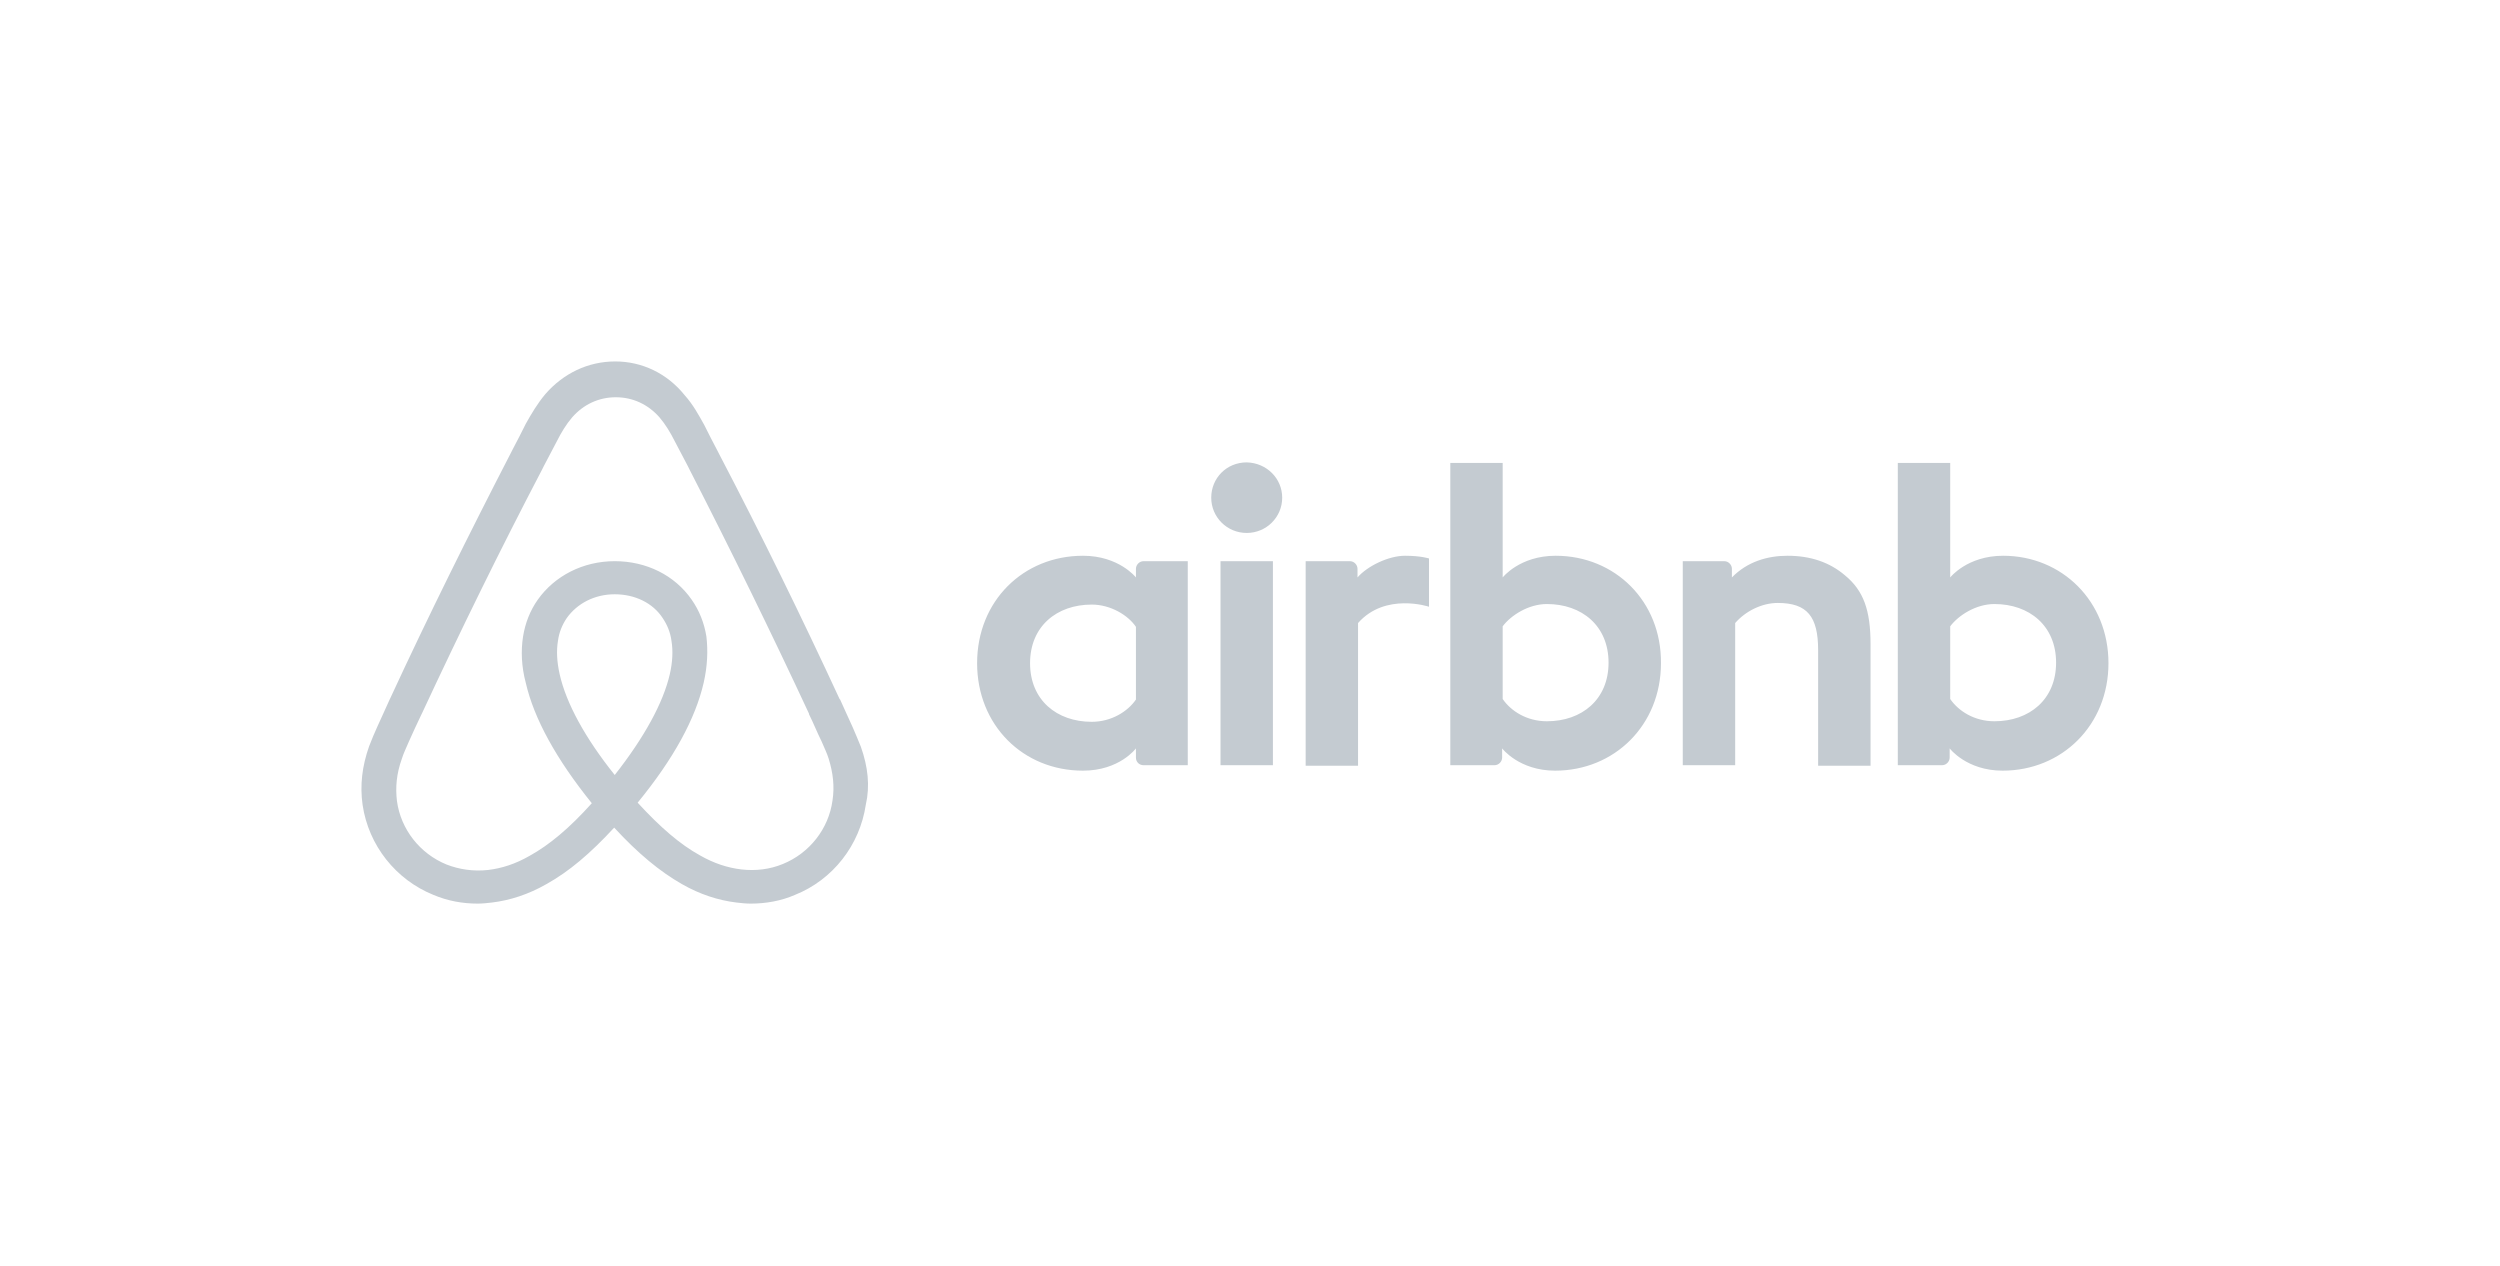
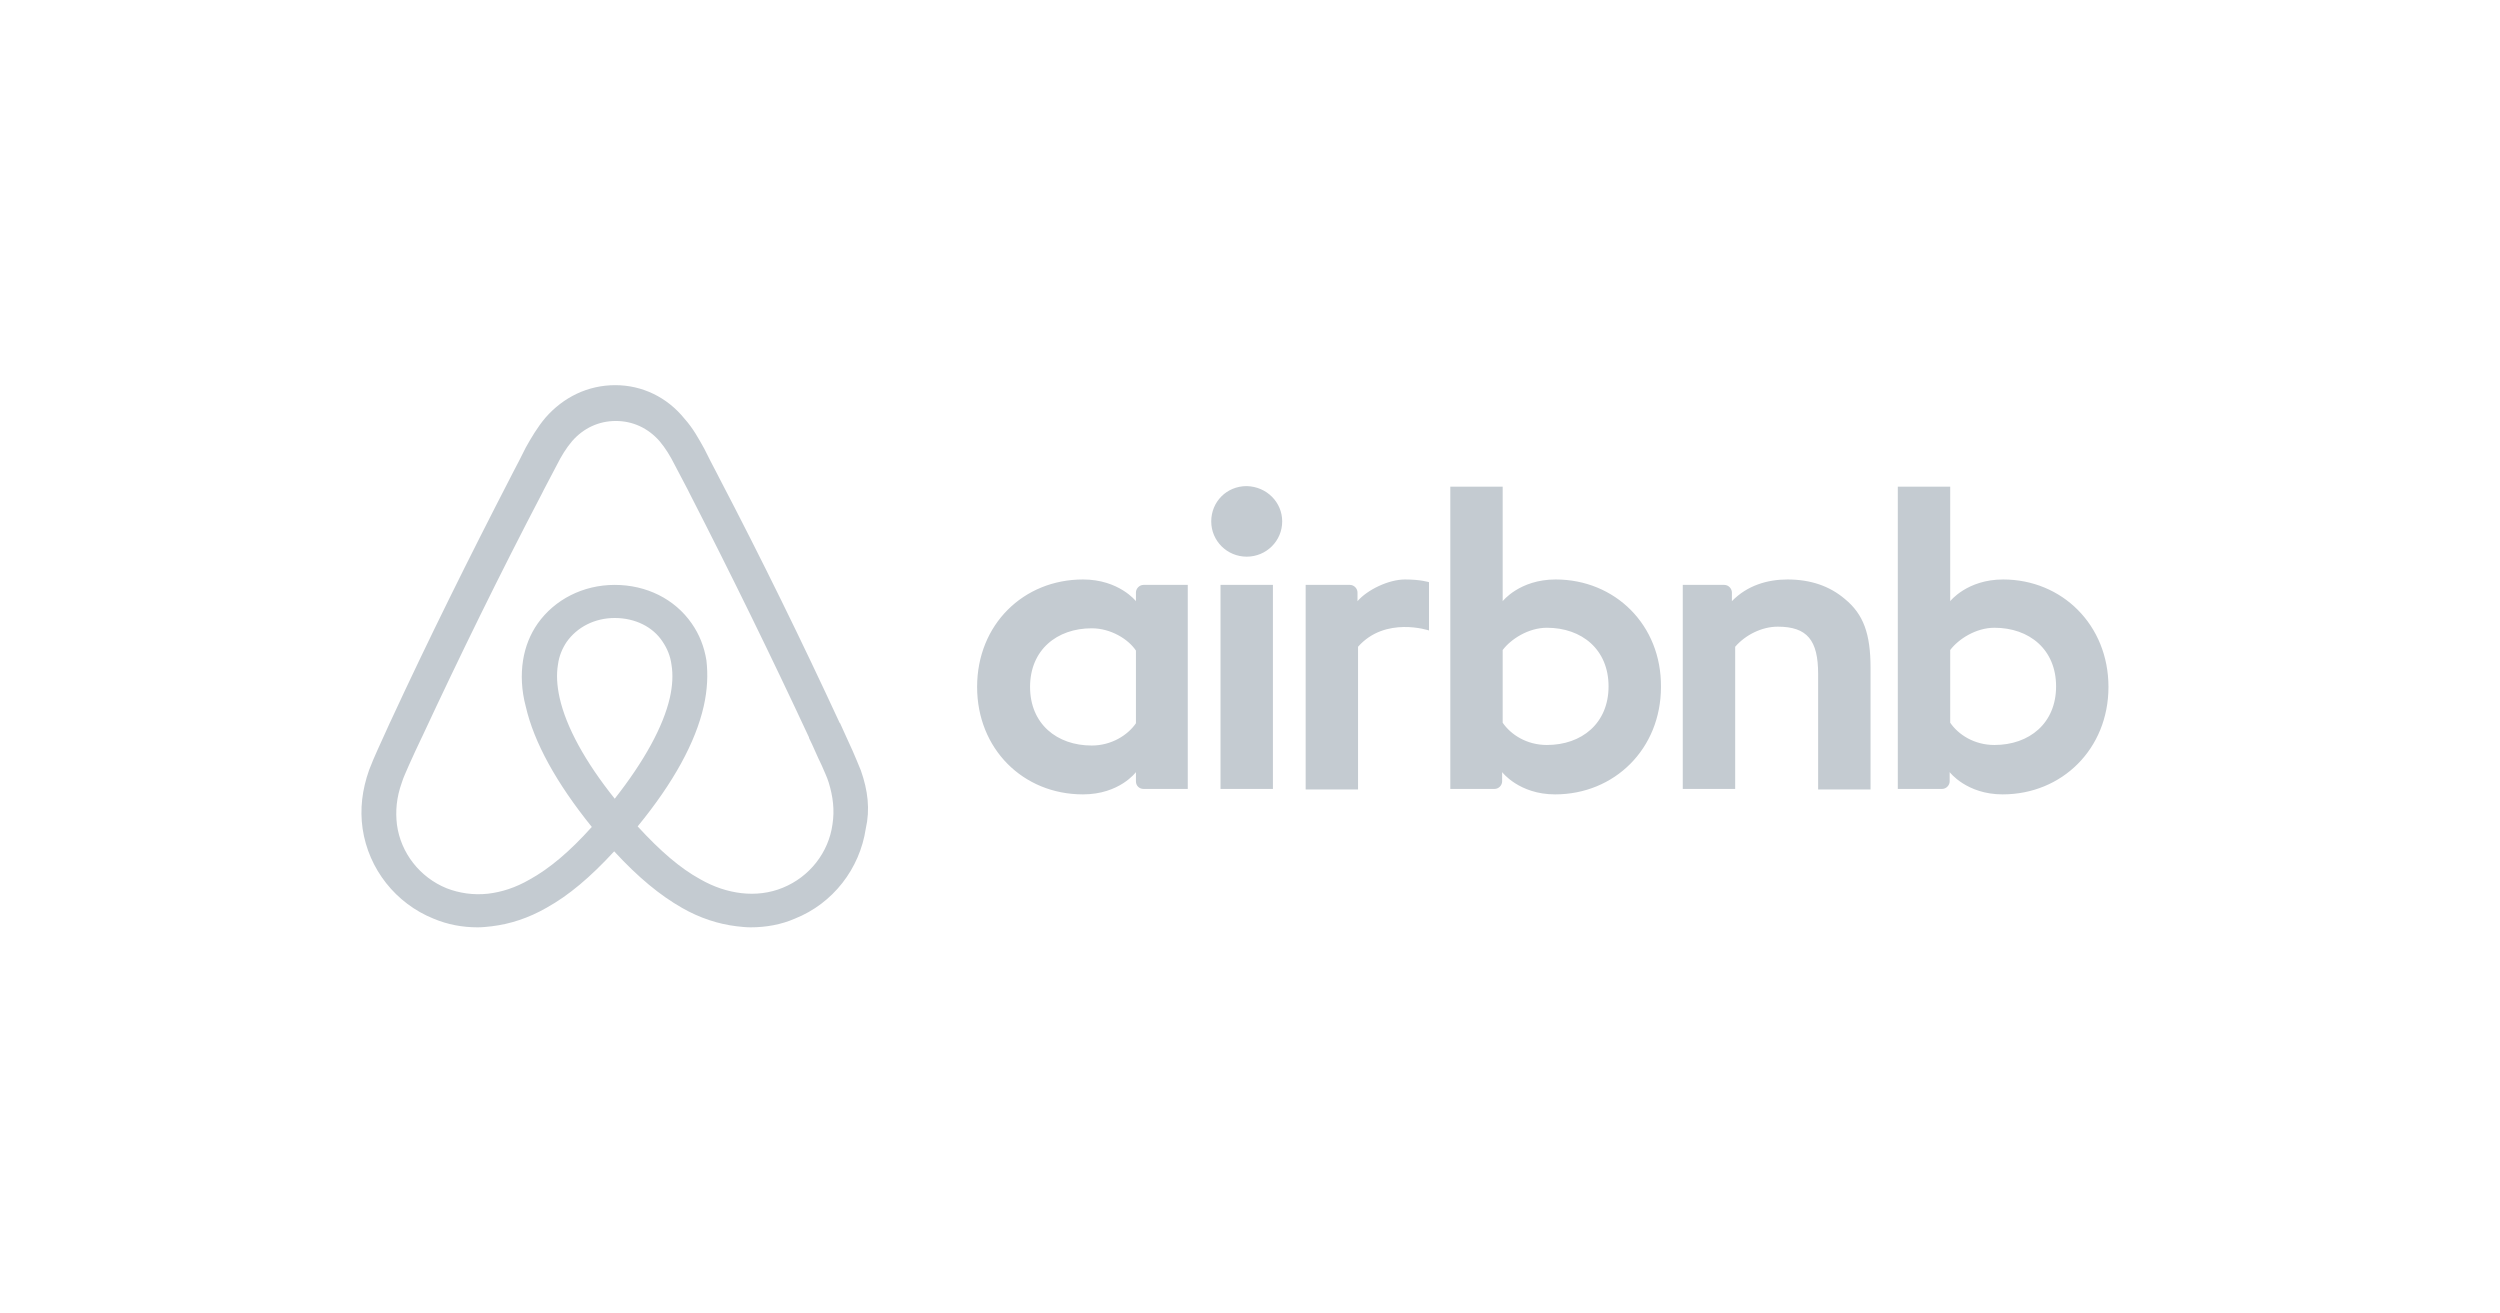
- <svg xmlns="http://www.w3.org/2000/svg" width="83" height="42" viewBox="0 0 83 42" fill="none">
+ <svg xmlns="http://www.w3.org/2000/svg" width="80" height="42" viewBox="0 0 83 42" fill="none">
  <path d="M42.569 16.523C42.569 17.171 42.043 17.694 41.391 17.694C40.739 17.694 40.213 17.171 40.213 16.523C40.213 15.874 40.721 15.351 41.391 15.351C42.062 15.369 42.569 15.892 42.569 16.523ZM37.713 18.883C37.713 18.991 37.713 19.171 37.713 19.171C37.713 19.171 37.151 18.451 35.955 18.451C33.98 18.451 32.44 19.946 32.44 22.018C32.44 24.072 33.962 25.586 35.955 25.586C37.169 25.586 37.713 24.847 37.713 24.847V25.153C37.713 25.297 37.822 25.405 37.967 25.405H39.434V18.631C39.434 18.631 38.093 18.631 37.967 18.631C37.822 18.631 37.713 18.757 37.713 18.883ZM37.713 23.225C37.441 23.622 36.898 23.964 36.245 23.964C35.086 23.964 34.198 23.243 34.198 22.018C34.198 20.793 35.086 20.072 36.245 20.072C36.879 20.072 37.459 20.432 37.713 20.811V23.225ZM40.521 18.631H42.261V25.405H40.521V18.631ZM66.504 18.451C65.309 18.451 64.747 19.171 64.747 19.171V15.369H63.007V25.405C63.007 25.405 64.348 25.405 64.475 25.405C64.62 25.405 64.729 25.279 64.729 25.153V24.847C64.729 24.847 65.29 25.586 66.486 25.586C68.461 25.586 70.001 24.072 70.001 22.018C70.001 19.964 68.461 18.451 66.504 18.451ZM66.215 23.946C65.544 23.946 65.019 23.604 64.747 23.207V20.793C65.019 20.432 65.599 20.054 66.215 20.054C67.374 20.054 68.262 20.775 68.262 22C68.262 23.225 67.374 23.946 66.215 23.946ZM62.102 21.387V25.423H60.362V21.586C60.362 20.468 60 20.018 59.021 20.018C58.496 20.018 57.952 20.288 57.608 20.685V25.405H55.868V18.631H57.245C57.39 18.631 57.499 18.757 57.499 18.883V19.171C58.007 18.649 58.677 18.451 59.347 18.451C60.108 18.451 60.742 18.667 61.25 19.099C61.866 19.604 62.102 20.252 62.102 21.387ZM51.647 18.451C50.451 18.451 49.889 19.171 49.889 19.171V15.369H48.15V25.405C48.15 25.405 49.49 25.405 49.617 25.405C49.762 25.405 49.871 25.279 49.871 25.153V24.847C49.871 24.847 50.433 25.586 51.629 25.586C53.603 25.586 55.144 24.072 55.144 22.018C55.162 19.964 53.622 18.451 51.647 18.451ZM51.357 23.946C50.686 23.946 50.161 23.604 49.889 23.207V20.793C50.161 20.432 50.741 20.054 51.357 20.054C52.516 20.054 53.404 20.775 53.404 22C53.404 23.225 52.516 23.946 51.357 23.946ZM46.646 18.451C47.171 18.451 47.443 18.541 47.443 18.541V20.144C47.443 20.144 45.993 19.658 45.087 20.685V25.423H43.348V18.631C43.348 18.631 44.689 18.631 44.816 18.631C44.961 18.631 45.069 18.757 45.069 18.883V19.171C45.395 18.793 46.102 18.451 46.646 18.451ZM28.581 24.793C28.49 24.577 28.399 24.342 28.309 24.144C28.164 23.82 28.019 23.514 27.892 23.225L27.874 23.207C26.624 20.505 25.283 17.766 23.87 15.063L23.815 14.955C23.67 14.685 23.525 14.396 23.381 14.108C23.199 13.784 23.018 13.441 22.728 13.117C22.148 12.396 21.315 12 20.427 12C19.521 12 18.706 12.396 18.108 13.081C17.836 13.405 17.637 13.748 17.455 14.072C17.311 14.36 17.166 14.649 17.021 14.919L16.966 15.027C15.571 17.73 14.212 20.468 12.962 23.171L12.944 23.207C12.817 23.495 12.672 23.802 12.527 24.126C12.436 24.324 12.346 24.541 12.255 24.775C12.02 25.441 11.947 26.072 12.038 26.721C12.237 28.072 13.143 29.207 14.393 29.712C14.864 29.91 15.354 30 15.861 30C16.006 30 16.187 29.982 16.332 29.964C16.93 29.892 17.546 29.694 18.144 29.351C18.887 28.937 19.593 28.342 20.391 27.477C21.188 28.342 21.913 28.937 22.638 29.351C23.235 29.694 23.852 29.892 24.45 29.964C24.594 29.982 24.776 30 24.921 30C25.428 30 25.935 29.91 26.388 29.712C27.657 29.207 28.544 28.054 28.744 26.721C28.889 26.09 28.816 25.459 28.581 24.793ZM20.409 25.73C19.43 24.505 18.796 23.351 18.579 22.378C18.488 21.964 18.47 21.604 18.524 21.279C18.561 20.991 18.669 20.739 18.814 20.523C19.159 20.036 19.738 19.73 20.409 19.73C21.079 19.73 21.677 20.018 22.003 20.523C22.148 20.739 22.257 20.991 22.293 21.279C22.348 21.604 22.329 21.982 22.239 22.378C22.021 23.333 21.387 24.486 20.409 25.73ZM27.639 26.577C27.512 27.514 26.878 28.324 25.99 28.685C25.555 28.865 25.084 28.919 24.613 28.865C24.16 28.811 23.707 28.667 23.235 28.396C22.583 28.036 21.931 27.477 21.17 26.649C22.366 25.189 23.09 23.856 23.362 22.667C23.489 22.108 23.507 21.604 23.453 21.135C23.381 20.685 23.217 20.27 22.964 19.91C22.402 19.099 21.46 18.631 20.409 18.631C19.358 18.631 18.416 19.117 17.854 19.91C17.6 20.27 17.437 20.685 17.365 21.135C17.292 21.604 17.311 22.126 17.455 22.667C17.727 23.856 18.47 25.207 19.648 26.667C18.905 27.495 18.235 28.054 17.582 28.414C17.111 28.685 16.658 28.829 16.205 28.883C15.716 28.937 15.245 28.865 14.828 28.703C13.94 28.342 13.306 27.532 13.179 26.595C13.125 26.144 13.161 25.694 13.342 25.189C13.397 25.009 13.487 24.829 13.578 24.613C13.705 24.324 13.85 24.018 13.995 23.712L14.013 23.676C15.263 20.991 16.604 18.252 17.999 15.586L18.053 15.477C18.198 15.207 18.343 14.919 18.488 14.649C18.633 14.36 18.796 14.09 18.996 13.856C19.376 13.423 19.883 13.189 20.445 13.189C21.007 13.189 21.514 13.423 21.895 13.856C22.094 14.09 22.257 14.36 22.402 14.649C22.547 14.919 22.692 15.207 22.837 15.477L22.891 15.586C24.268 18.27 25.609 21.009 26.859 23.694V23.712C27.004 24 27.131 24.324 27.276 24.613C27.367 24.829 27.457 25.009 27.512 25.189C27.657 25.658 27.711 26.108 27.639 26.577Z" fill="#C4CBD1" />
</svg>
